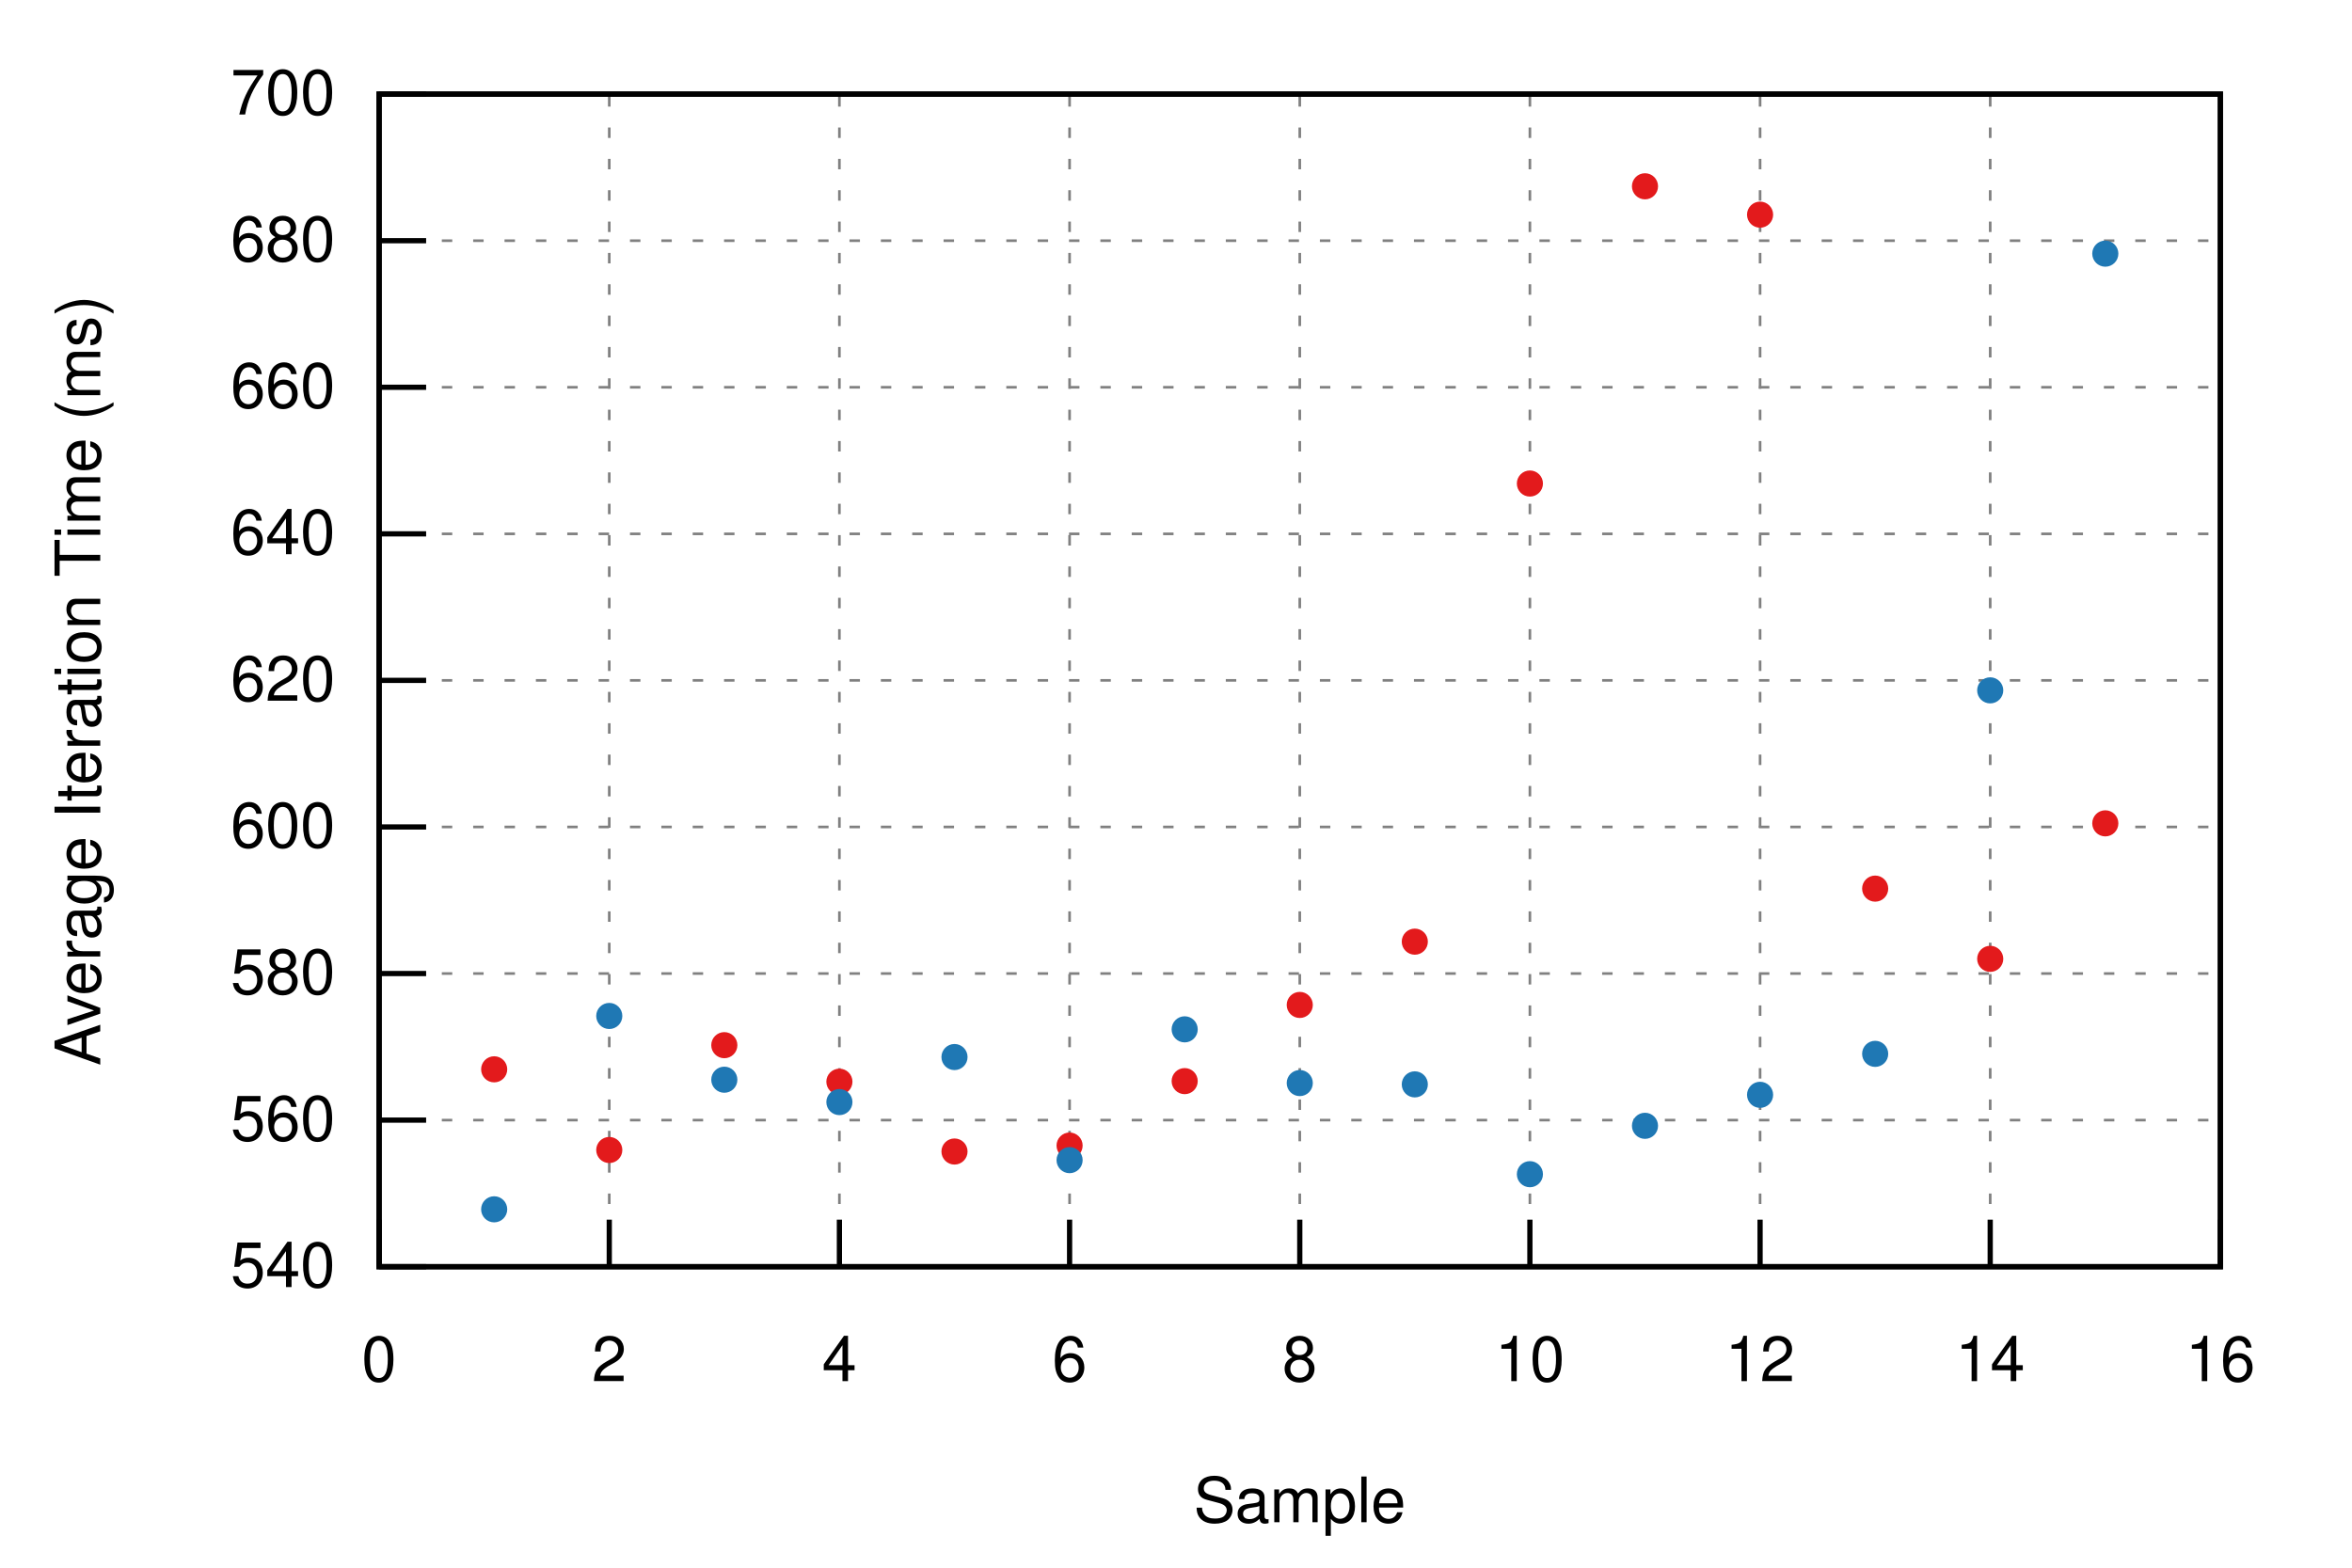
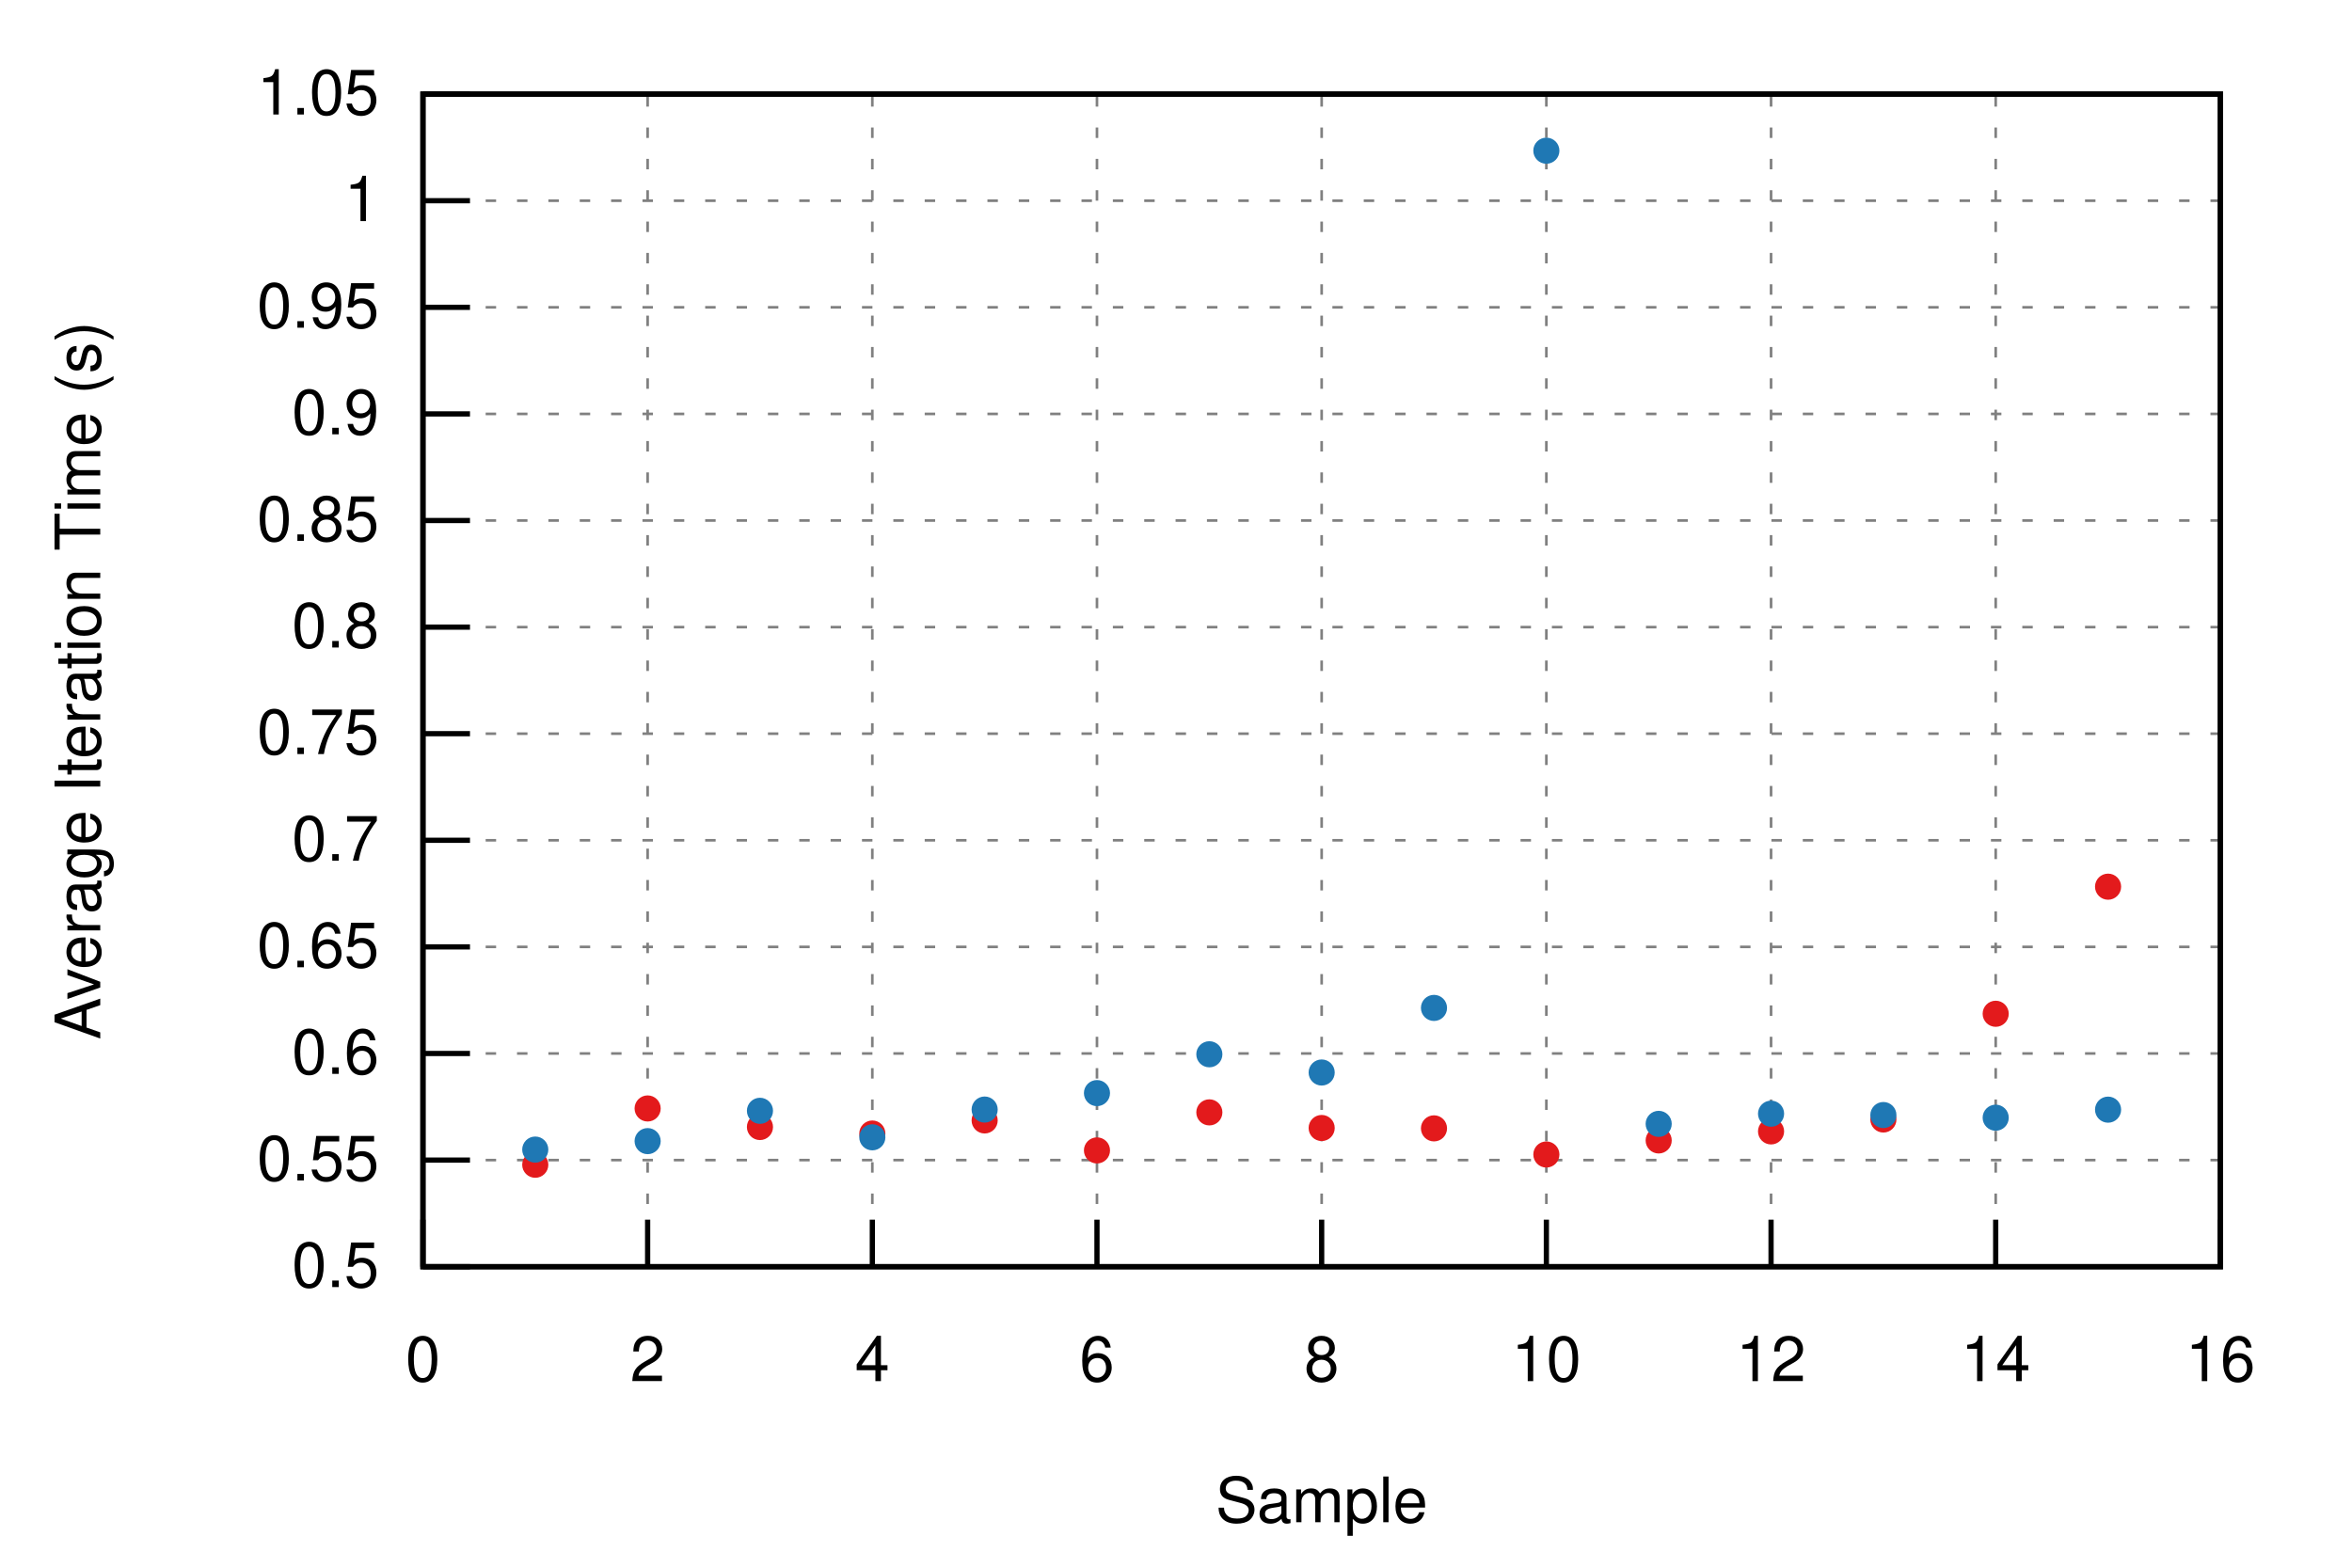
<svg xmlns="http://www.w3.org/2000/svg" xmlns:xlink="http://www.w3.org/1999/xlink" viewBox="0 0 450 300">
  <g id="gnuplot_canvas">
    <rect x="0" y="0" width="450" height="300" fill="none" />
    <defs>
      <circle id="gpDot" r="0.5" stroke-width="0.5" stroke="currentColor" />
      <path id="gpPt0" stroke-width="0.222" stroke="currentColor" d="M-1,0 h2 M0,-1 v2" />
      <path id="gpPt1" stroke-width="0.222" stroke="currentColor" d="M-1,-1 L1,1 M1,-1 L-1,1" />
      <path id="gpPt2" stroke-width="0.222" stroke="currentColor" d="M-1,0 L1,0 M0,-1 L0,1 M-1,-1 L1,1 M-1,1 L1,-1" />
      <rect id="gpPt3" stroke-width="0.222" stroke="currentColor" x="-1" y="-1" width="2" height="2" />
      <rect id="gpPt4" stroke-width="0.222" stroke="currentColor" fill="currentColor" x="-1" y="-1" width="2" height="2" />
      <circle id="gpPt5" stroke-width="0.222" stroke="currentColor" cx="0" cy="0" r="1" />
      <use xlink:href="#gpPt5" id="gpPt6" fill="currentColor" stroke="none" />
      <path id="gpPt7" stroke-width="0.222" stroke="currentColor" d="M0,-1.33 L-1.33,0.67 L1.33,0.67 z" />
      <use xlink:href="#gpPt7" id="gpPt8" fill="currentColor" stroke="none" />
      <use xlink:href="#gpPt7" id="gpPt9" stroke="currentColor" transform="rotate(180)" />
      <use xlink:href="#gpPt9" id="gpPt10" fill="currentColor" stroke="none" />
      <use xlink:href="#gpPt3" id="gpPt11" stroke="currentColor" transform="rotate(45)" />
      <use xlink:href="#gpPt11" id="gpPt12" fill="currentColor" stroke="none" />
      <path id="gpPt13" stroke-width="0.222" stroke="currentColor" d="M0,1.330 L1.265,0.411 L0.782,-1.067 L-0.782,-1.076 L-1.265,0.411 z" />
      <use xlink:href="#gpPt13" id="gpPt14" fill="currentColor" stroke="none" />
      <filter id="textbox" filterUnits="objectBoundingBox" x="0" y="0" height="1" width="1">
        <feFlood flood-color="white" flood-opacity="1" result="bgnd" />
        <feComposite in="SourceGraphic" in2="bgnd" operator="atop" />
      </filter>
      <filter id="greybox" filterUnits="objectBoundingBox" x="0" y="0" height="1" width="1">
        <feFlood flood-color="lightgrey" flood-opacity="1" result="grey" />
        <feComposite in="SourceGraphic" in2="grey" operator="atop" />
      </filter>
    </defs>
    <g fill="none" color="white" stroke="currentColor" stroke-width="1.00" stroke-linecap="butt" stroke-linejoin="miter">
</g>
    <g fill="none" color="black" stroke="currentColor" stroke-width="1.00" stroke-linecap="butt" stroke-linejoin="miter">
</g>
    <g fill="none" color="black" stroke="black" stroke-width="0.50" stroke-linecap="butt" stroke-linejoin="miter">
</g>
    <g fill="none" color="gray" stroke="currentColor" stroke-width="0.50" stroke-linecap="butt" stroke-linejoin="miter">
-       <path stroke="gray" stroke-dasharray="2,4" class="gridline" d="M72.53,242.40 L424.82,242.40  " />
-     </g>
-     <g fill="none" color="gray" stroke="gray" stroke-width="1.00" stroke-linecap="butt" stroke-linejoin="miter">
- </g>
-     <g fill="none" color="black" stroke="currentColor" stroke-width="1.00" stroke-linecap="butt" stroke-linejoin="miter">
-       <path stroke="black" d="M72.53,242.40 L81.53,242.40  " />
-       <g transform="translate(64.14,246.30)" stroke="none" fill="black" font-family="Helvetica" font-size="12.00" text-anchor="end">
-         <text>
-           <tspan font-family="Helvetica"> 540</tspan>
-         </text>
-       </g>
-     </g>
-     <g fill="none" color="black" stroke="currentColor" stroke-width="1.00" stroke-linecap="butt" stroke-linejoin="miter">
- </g>
-     <g fill="none" color="black" stroke="black" stroke-width="0.50" stroke-linecap="butt" stroke-linejoin="miter">
- </g>
-     <g fill="none" color="gray" stroke="currentColor" stroke-width="0.50" stroke-linecap="butt" stroke-linejoin="miter">
-       <path stroke="gray" stroke-dasharray="2,4" class="gridline" d="M72.53,214.35 L424.82,214.35  " />
-     </g>
-     <g fill="none" color="gray" stroke="gray" stroke-width="1.00" stroke-linecap="butt" stroke-linejoin="miter">
- </g>
-     <g fill="none" color="black" stroke="currentColor" stroke-width="1.00" stroke-linecap="butt" stroke-linejoin="miter">
-       <path stroke="black" d="M72.53,214.35 L81.53,214.35  " />
-       <g transform="translate(64.14,218.25)" stroke="none" fill="black" font-family="Helvetica" font-size="12.00" text-anchor="end">
-         <text>
-           <tspan font-family="Helvetica"> 560</tspan>
-         </text>
-       </g>
-     </g>
-     <g fill="none" color="black" stroke="currentColor" stroke-width="1.00" stroke-linecap="butt" stroke-linejoin="miter">
- </g>
-     <g fill="none" color="black" stroke="black" stroke-width="0.50" stroke-linecap="butt" stroke-linejoin="miter">
- </g>
-     <g fill="none" color="gray" stroke="currentColor" stroke-width="0.50" stroke-linecap="butt" stroke-linejoin="miter">
-       <path stroke="gray" stroke-dasharray="2,4" class="gridline" d="M72.53,186.30 L424.82,186.30  " />
-     </g>
-     <g fill="none" color="gray" stroke="gray" stroke-width="1.00" stroke-linecap="butt" stroke-linejoin="miter">
- </g>
-     <g fill="none" color="black" stroke="currentColor" stroke-width="1.00" stroke-linecap="butt" stroke-linejoin="miter">
-       <path stroke="black" d="M72.53,186.30 L81.53,186.30  " />
-       <g transform="translate(64.14,190.20)" stroke="none" fill="black" font-family="Helvetica" font-size="12.00" text-anchor="end">
-         <text>
-           <tspan font-family="Helvetica"> 580</tspan>
-         </text>
-       </g>
-     </g>
-     <g fill="none" color="black" stroke="currentColor" stroke-width="1.00" stroke-linecap="butt" stroke-linejoin="miter">
- </g>
-     <g fill="none" color="black" stroke="black" stroke-width="0.50" stroke-linecap="butt" stroke-linejoin="miter">
- </g>
-     <g fill="none" color="gray" stroke="currentColor" stroke-width="0.50" stroke-linecap="butt" stroke-linejoin="miter">
-       <path stroke="gray" stroke-dasharray="2,4" class="gridline" d="M72.53,158.25 L424.82,158.25  " />
-     </g>
-     <g fill="none" color="gray" stroke="gray" stroke-width="1.00" stroke-linecap="butt" stroke-linejoin="miter">
- </g>
-     <g fill="none" color="black" stroke="currentColor" stroke-width="1.00" stroke-linecap="butt" stroke-linejoin="miter">
-       <path stroke="black" d="M72.53,158.25 L81.53,158.25  " />
-       <g transform="translate(64.14,162.15)" stroke="none" fill="black" font-family="Helvetica" font-size="12.00" text-anchor="end">
-         <text>
-           <tspan font-family="Helvetica"> 600</tspan>
-         </text>
-       </g>
-     </g>
-     <g fill="none" color="black" stroke="currentColor" stroke-width="1.00" stroke-linecap="butt" stroke-linejoin="miter">
- </g>
-     <g fill="none" color="black" stroke="black" stroke-width="0.50" stroke-linecap="butt" stroke-linejoin="miter">
- </g>
-     <g fill="none" color="gray" stroke="currentColor" stroke-width="0.50" stroke-linecap="butt" stroke-linejoin="miter">
-       <path stroke="gray" stroke-dasharray="2,4" class="gridline" d="M72.53,130.20 L424.82,130.20  " />
-     </g>
-     <g fill="none" color="gray" stroke="gray" stroke-width="1.00" stroke-linecap="butt" stroke-linejoin="miter">
- </g>
-     <g fill="none" color="black" stroke="currentColor" stroke-width="1.00" stroke-linecap="butt" stroke-linejoin="miter">
-       <path stroke="black" d="M72.53,130.20 L81.53,130.20  " />
-       <g transform="translate(64.14,134.10)" stroke="none" fill="black" font-family="Helvetica" font-size="12.00" text-anchor="end">
-         <text>
-           <tspan font-family="Helvetica"> 620</tspan>
-         </text>
-       </g>
-     </g>
-     <g fill="none" color="black" stroke="currentColor" stroke-width="1.00" stroke-linecap="butt" stroke-linejoin="miter">
- </g>
-     <g fill="none" color="black" stroke="black" stroke-width="0.50" stroke-linecap="butt" stroke-linejoin="miter">
- </g>
-     <g fill="none" color="gray" stroke="currentColor" stroke-width="0.50" stroke-linecap="butt" stroke-linejoin="miter">
-       <path stroke="gray" stroke-dasharray="2,4" class="gridline" d="M72.53,102.16 L424.82,102.16  " />
-     </g>
-     <g fill="none" color="gray" stroke="gray" stroke-width="1.00" stroke-linecap="butt" stroke-linejoin="miter">
- </g>
-     <g fill="none" color="black" stroke="currentColor" stroke-width="1.00" stroke-linecap="butt" stroke-linejoin="miter">
-       <path stroke="black" d="M72.53,102.16 L81.53,102.16  " />
-       <g transform="translate(64.14,106.06)" stroke="none" fill="black" font-family="Helvetica" font-size="12.00" text-anchor="end">
-         <text>
-           <tspan font-family="Helvetica"> 640</tspan>
-         </text>
-       </g>
-     </g>
-     <g fill="none" color="black" stroke="currentColor" stroke-width="1.00" stroke-linecap="butt" stroke-linejoin="miter">
- </g>
-     <g fill="none" color="black" stroke="black" stroke-width="0.50" stroke-linecap="butt" stroke-linejoin="miter">
- </g>
-     <g fill="none" color="gray" stroke="currentColor" stroke-width="0.50" stroke-linecap="butt" stroke-linejoin="miter">
-       <path stroke="gray" stroke-dasharray="2,4" class="gridline" d="M72.53,74.11 L424.82,74.11  " />
-     </g>
-     <g fill="none" color="gray" stroke="gray" stroke-width="1.00" stroke-linecap="butt" stroke-linejoin="miter">
- </g>
-     <g fill="none" color="black" stroke="currentColor" stroke-width="1.00" stroke-linecap="butt" stroke-linejoin="miter">
-       <path stroke="black" d="M72.53,74.11 L81.53,74.11  " />
-       <g transform="translate(64.14,78.01)" stroke="none" fill="black" font-family="Helvetica" font-size="12.00" text-anchor="end">
-         <text>
-           <tspan font-family="Helvetica"> 660</tspan>
-         </text>
-       </g>
-     </g>
-     <g fill="none" color="black" stroke="currentColor" stroke-width="1.00" stroke-linecap="butt" stroke-linejoin="miter">
- </g>
-     <g fill="none" color="black" stroke="black" stroke-width="0.50" stroke-linecap="butt" stroke-linejoin="miter">
- </g>
-     <g fill="none" color="gray" stroke="currentColor" stroke-width="0.50" stroke-linecap="butt" stroke-linejoin="miter">
-       <path stroke="gray" stroke-dasharray="2,4" class="gridline" d="M72.53,46.06 L424.82,46.06  " />
-     </g>
-     <g fill="none" color="gray" stroke="gray" stroke-width="1.00" stroke-linecap="butt" stroke-linejoin="miter">
- </g>
-     <g fill="none" color="black" stroke="currentColor" stroke-width="1.00" stroke-linecap="butt" stroke-linejoin="miter">
-       <path stroke="black" d="M72.53,46.06 L81.53,46.06  " />
-       <g transform="translate(64.14,49.96)" stroke="none" fill="black" font-family="Helvetica" font-size="12.00" text-anchor="end">
-         <text>
-           <tspan font-family="Helvetica"> 680</tspan>
-         </text>
-       </g>
-     </g>
-     <g fill="none" color="black" stroke="currentColor" stroke-width="1.00" stroke-linecap="butt" stroke-linejoin="miter">
- </g>
-     <g fill="none" color="black" stroke="black" stroke-width="0.50" stroke-linecap="butt" stroke-linejoin="miter">
- </g>
-     <g fill="none" color="gray" stroke="currentColor" stroke-width="0.50" stroke-linecap="butt" stroke-linejoin="miter">
-       <path stroke="gray" stroke-dasharray="2,4" class="gridline" d="M72.53,18.01 L424.82,18.01  " />
-     </g>
-     <g fill="none" color="gray" stroke="gray" stroke-width="1.00" stroke-linecap="butt" stroke-linejoin="miter">
- </g>
-     <g fill="none" color="black" stroke="currentColor" stroke-width="1.00" stroke-linecap="butt" stroke-linejoin="miter">
-       <path stroke="black" d="M72.53,18.01 L81.53,18.01  " />
-       <g transform="translate(64.14,21.91)" stroke="none" fill="black" font-family="Helvetica" font-size="12.00" text-anchor="end">
-         <text>
-           <tspan font-family="Helvetica"> 700</tspan>
-         </text>
-       </g>
-     </g>
-     <g fill="none" color="black" stroke="currentColor" stroke-width="1.00" stroke-linecap="butt" stroke-linejoin="miter">
- </g>
-     <g fill="none" color="black" stroke="black" stroke-width="0.50" stroke-linecap="butt" stroke-linejoin="miter">
- </g>
-     <g fill="none" color="gray" stroke="currentColor" stroke-width="0.50" stroke-linecap="butt" stroke-linejoin="miter">
-       <path stroke="gray" stroke-dasharray="2,4" class="gridline" d="M72.53,242.40 L72.53,18.01  " />
-     </g>
-     <g fill="none" color="gray" stroke="gray" stroke-width="1.00" stroke-linecap="butt" stroke-linejoin="miter">
- </g>
-     <g fill="none" color="black" stroke="currentColor" stroke-width="1.00" stroke-linecap="butt" stroke-linejoin="miter">
-       <path stroke="black" d="M72.53,242.40 L72.53,233.40  " />
-       <g transform="translate(72.53,264.30)" stroke="none" fill="black" font-family="Helvetica" font-size="12.00" text-anchor="middle">
+       <path stroke="gray" stroke-dasharray="2,4" class="gridline" d="M80.92,242.40 L424.82,242.40  " />
+     </g>
+     <g fill="none" color="gray" stroke="gray" stroke-width="1.00" stroke-linecap="butt" stroke-linejoin="miter">
+ </g>
+     <g fill="none" color="black" stroke="currentColor" stroke-width="1.00" stroke-linecap="butt" stroke-linejoin="miter">
+       <path stroke="black" d="M80.92,242.40 L89.92,242.40  " />
+       <g transform="translate(72.53,246.30)" stroke="none" fill="black" font-family="Helvetica" font-size="12.00" text-anchor="end">
+         <text>
+           <tspan font-family="Helvetica"> 0.5</tspan>
+         </text>
+       </g>
+     </g>
+     <g fill="none" color="black" stroke="currentColor" stroke-width="1.00" stroke-linecap="butt" stroke-linejoin="miter">
+ </g>
+     <g fill="none" color="black" stroke="black" stroke-width="0.50" stroke-linecap="butt" stroke-linejoin="miter">
+ </g>
+     <g fill="none" color="gray" stroke="currentColor" stroke-width="0.50" stroke-linecap="butt" stroke-linejoin="miter">
+       <path stroke="gray" stroke-dasharray="2,4" class="gridline" d="M80.92,222.00 L424.82,222.00  " />
+     </g>
+     <g fill="none" color="gray" stroke="gray" stroke-width="1.00" stroke-linecap="butt" stroke-linejoin="miter">
+ </g>
+     <g fill="none" color="black" stroke="currentColor" stroke-width="1.00" stroke-linecap="butt" stroke-linejoin="miter">
+       <path stroke="black" d="M80.92,222.00 L89.92,222.00  " />
+       <g transform="translate(72.53,225.90)" stroke="none" fill="black" font-family="Helvetica" font-size="12.00" text-anchor="end">
+         <text>
+           <tspan font-family="Helvetica"> 0.55</tspan>
+         </text>
+       </g>
+     </g>
+     <g fill="none" color="black" stroke="currentColor" stroke-width="1.00" stroke-linecap="butt" stroke-linejoin="miter">
+ </g>
+     <g fill="none" color="black" stroke="black" stroke-width="0.50" stroke-linecap="butt" stroke-linejoin="miter">
+ </g>
+     <g fill="none" color="gray" stroke="currentColor" stroke-width="0.50" stroke-linecap="butt" stroke-linejoin="miter">
+       <path stroke="gray" stroke-dasharray="2,4" class="gridline" d="M80.92,201.60 L424.82,201.60  " />
+     </g>
+     <g fill="none" color="gray" stroke="gray" stroke-width="1.00" stroke-linecap="butt" stroke-linejoin="miter">
+ </g>
+     <g fill="none" color="black" stroke="currentColor" stroke-width="1.00" stroke-linecap="butt" stroke-linejoin="miter">
+       <path stroke="black" d="M80.92,201.60 L89.92,201.60  " />
+       <g transform="translate(72.53,205.50)" stroke="none" fill="black" font-family="Helvetica" font-size="12.00" text-anchor="end">
+         <text>
+           <tspan font-family="Helvetica"> 0.6</tspan>
+         </text>
+       </g>
+     </g>
+     <g fill="none" color="black" stroke="currentColor" stroke-width="1.00" stroke-linecap="butt" stroke-linejoin="miter">
+ </g>
+     <g fill="none" color="black" stroke="black" stroke-width="0.50" stroke-linecap="butt" stroke-linejoin="miter">
+ </g>
+     <g fill="none" color="gray" stroke="currentColor" stroke-width="0.50" stroke-linecap="butt" stroke-linejoin="miter">
+       <path stroke="gray" stroke-dasharray="2,4" class="gridline" d="M80.92,181.20 L424.82,181.20  " />
+     </g>
+     <g fill="none" color="gray" stroke="gray" stroke-width="1.00" stroke-linecap="butt" stroke-linejoin="miter">
+ </g>
+     <g fill="none" color="black" stroke="currentColor" stroke-width="1.00" stroke-linecap="butt" stroke-linejoin="miter">
+       <path stroke="black" d="M80.92,181.20 L89.92,181.20  " />
+       <g transform="translate(72.53,185.10)" stroke="none" fill="black" font-family="Helvetica" font-size="12.00" text-anchor="end">
+         <text>
+           <tspan font-family="Helvetica"> 0.65</tspan>
+         </text>
+       </g>
+     </g>
+     <g fill="none" color="black" stroke="currentColor" stroke-width="1.00" stroke-linecap="butt" stroke-linejoin="miter">
+ </g>
+     <g fill="none" color="black" stroke="black" stroke-width="0.50" stroke-linecap="butt" stroke-linejoin="miter">
+ </g>
+     <g fill="none" color="gray" stroke="currentColor" stroke-width="0.50" stroke-linecap="butt" stroke-linejoin="miter">
+       <path stroke="gray" stroke-dasharray="2,4" class="gridline" d="M80.92,160.80 L424.82,160.80  " />
+     </g>
+     <g fill="none" color="gray" stroke="gray" stroke-width="1.00" stroke-linecap="butt" stroke-linejoin="miter">
+ </g>
+     <g fill="none" color="black" stroke="currentColor" stroke-width="1.00" stroke-linecap="butt" stroke-linejoin="miter">
+       <path stroke="black" d="M80.92,160.80 L89.92,160.80  " />
+       <g transform="translate(72.53,164.70)" stroke="none" fill="black" font-family="Helvetica" font-size="12.00" text-anchor="end">
+         <text>
+           <tspan font-family="Helvetica"> 0.7</tspan>
+         </text>
+       </g>
+     </g>
+     <g fill="none" color="black" stroke="currentColor" stroke-width="1.00" stroke-linecap="butt" stroke-linejoin="miter">
+ </g>
+     <g fill="none" color="black" stroke="black" stroke-width="0.50" stroke-linecap="butt" stroke-linejoin="miter">
+ </g>
+     <g fill="none" color="gray" stroke="currentColor" stroke-width="0.50" stroke-linecap="butt" stroke-linejoin="miter">
+       <path stroke="gray" stroke-dasharray="2,4" class="gridline" d="M80.92,140.40 L424.82,140.40  " />
+     </g>
+     <g fill="none" color="gray" stroke="gray" stroke-width="1.00" stroke-linecap="butt" stroke-linejoin="miter">
+ </g>
+     <g fill="none" color="black" stroke="currentColor" stroke-width="1.00" stroke-linecap="butt" stroke-linejoin="miter">
+       <path stroke="black" d="M80.92,140.40 L89.92,140.40  " />
+       <g transform="translate(72.53,144.30)" stroke="none" fill="black" font-family="Helvetica" font-size="12.00" text-anchor="end">
+         <text>
+           <tspan font-family="Helvetica"> 0.75</tspan>
+         </text>
+       </g>
+     </g>
+     <g fill="none" color="black" stroke="currentColor" stroke-width="1.00" stroke-linecap="butt" stroke-linejoin="miter">
+ </g>
+     <g fill="none" color="black" stroke="black" stroke-width="0.50" stroke-linecap="butt" stroke-linejoin="miter">
+ </g>
+     <g fill="none" color="gray" stroke="currentColor" stroke-width="0.50" stroke-linecap="butt" stroke-linejoin="miter">
+       <path stroke="gray" stroke-dasharray="2,4" class="gridline" d="M80.92,120.01 L424.82,120.01  " />
+     </g>
+     <g fill="none" color="gray" stroke="gray" stroke-width="1.00" stroke-linecap="butt" stroke-linejoin="miter">
+ </g>
+     <g fill="none" color="black" stroke="currentColor" stroke-width="1.00" stroke-linecap="butt" stroke-linejoin="miter">
+       <path stroke="black" d="M80.92,120.01 L89.92,120.01  " />
+       <g transform="translate(72.53,123.91)" stroke="none" fill="black" font-family="Helvetica" font-size="12.00" text-anchor="end">
+         <text>
+           <tspan font-family="Helvetica"> 0.8</tspan>
+         </text>
+       </g>
+     </g>
+     <g fill="none" color="black" stroke="currentColor" stroke-width="1.00" stroke-linecap="butt" stroke-linejoin="miter">
+ </g>
+     <g fill="none" color="black" stroke="black" stroke-width="0.50" stroke-linecap="butt" stroke-linejoin="miter">
+ </g>
+     <g fill="none" color="gray" stroke="currentColor" stroke-width="0.50" stroke-linecap="butt" stroke-linejoin="miter">
+       <path stroke="gray" stroke-dasharray="2,4" class="gridline" d="M80.92,99.61 L424.82,99.61  " />
+     </g>
+     <g fill="none" color="gray" stroke="gray" stroke-width="1.00" stroke-linecap="butt" stroke-linejoin="miter">
+ </g>
+     <g fill="none" color="black" stroke="currentColor" stroke-width="1.00" stroke-linecap="butt" stroke-linejoin="miter">
+       <path stroke="black" d="M80.92,99.61 L89.92,99.61  " />
+       <g transform="translate(72.53,103.51)" stroke="none" fill="black" font-family="Helvetica" font-size="12.00" text-anchor="end">
+         <text>
+           <tspan font-family="Helvetica"> 0.85</tspan>
+         </text>
+       </g>
+     </g>
+     <g fill="none" color="black" stroke="currentColor" stroke-width="1.00" stroke-linecap="butt" stroke-linejoin="miter">
+ </g>
+     <g fill="none" color="black" stroke="black" stroke-width="0.50" stroke-linecap="butt" stroke-linejoin="miter">
+ </g>
+     <g fill="none" color="gray" stroke="currentColor" stroke-width="0.50" stroke-linecap="butt" stroke-linejoin="miter">
+       <path stroke="gray" stroke-dasharray="2,4" class="gridline" d="M80.92,79.21 L424.82,79.21  " />
+     </g>
+     <g fill="none" color="gray" stroke="gray" stroke-width="1.00" stroke-linecap="butt" stroke-linejoin="miter">
+ </g>
+     <g fill="none" color="black" stroke="currentColor" stroke-width="1.00" stroke-linecap="butt" stroke-linejoin="miter">
+       <path stroke="black" d="M80.92,79.21 L89.92,79.21  " />
+       <g transform="translate(72.53,83.11)" stroke="none" fill="black" font-family="Helvetica" font-size="12.00" text-anchor="end">
+         <text>
+           <tspan font-family="Helvetica"> 0.9</tspan>
+         </text>
+       </g>
+     </g>
+     <g fill="none" color="black" stroke="currentColor" stroke-width="1.00" stroke-linecap="butt" stroke-linejoin="miter">
+ </g>
+     <g fill="none" color="black" stroke="black" stroke-width="0.50" stroke-linecap="butt" stroke-linejoin="miter">
+ </g>
+     <g fill="none" color="gray" stroke="currentColor" stroke-width="0.50" stroke-linecap="butt" stroke-linejoin="miter">
+       <path stroke="gray" stroke-dasharray="2,4" class="gridline" d="M80.92,58.81 L424.82,58.81  " />
+     </g>
+     <g fill="none" color="gray" stroke="gray" stroke-width="1.00" stroke-linecap="butt" stroke-linejoin="miter">
+ </g>
+     <g fill="none" color="black" stroke="currentColor" stroke-width="1.00" stroke-linecap="butt" stroke-linejoin="miter">
+       <path stroke="black" d="M80.92,58.81 L89.92,58.81  " />
+       <g transform="translate(72.53,62.71)" stroke="none" fill="black" font-family="Helvetica" font-size="12.00" text-anchor="end">
+         <text>
+           <tspan font-family="Helvetica"> 0.95</tspan>
+         </text>
+       </g>
+     </g>
+     <g fill="none" color="black" stroke="currentColor" stroke-width="1.00" stroke-linecap="butt" stroke-linejoin="miter">
+ </g>
+     <g fill="none" color="black" stroke="black" stroke-width="0.50" stroke-linecap="butt" stroke-linejoin="miter">
+ </g>
+     <g fill="none" color="gray" stroke="currentColor" stroke-width="0.50" stroke-linecap="butt" stroke-linejoin="miter">
+       <path stroke="gray" stroke-dasharray="2,4" class="gridline" d="M80.92,38.41 L424.82,38.41  " />
+     </g>
+     <g fill="none" color="gray" stroke="gray" stroke-width="1.00" stroke-linecap="butt" stroke-linejoin="miter">
+ </g>
+     <g fill="none" color="black" stroke="currentColor" stroke-width="1.00" stroke-linecap="butt" stroke-linejoin="miter">
+       <path stroke="black" d="M80.92,38.41 L89.92,38.41  " />
+       <g transform="translate(72.53,42.31)" stroke="none" fill="black" font-family="Helvetica" font-size="12.00" text-anchor="end">
+         <text>
+           <tspan font-family="Helvetica"> 1</tspan>
+         </text>
+       </g>
+     </g>
+     <g fill="none" color="black" stroke="currentColor" stroke-width="1.00" stroke-linecap="butt" stroke-linejoin="miter">
+ </g>
+     <g fill="none" color="black" stroke="black" stroke-width="0.50" stroke-linecap="butt" stroke-linejoin="miter">
+ </g>
+     <g fill="none" color="gray" stroke="currentColor" stroke-width="0.50" stroke-linecap="butt" stroke-linejoin="miter">
+       <path stroke="gray" stroke-dasharray="2,4" class="gridline" d="M80.92,18.01 L424.82,18.01  " />
+     </g>
+     <g fill="none" color="gray" stroke="gray" stroke-width="1.00" stroke-linecap="butt" stroke-linejoin="miter">
+ </g>
+     <g fill="none" color="black" stroke="currentColor" stroke-width="1.00" stroke-linecap="butt" stroke-linejoin="miter">
+       <path stroke="black" d="M80.92,18.01 L89.92,18.01  " />
+       <g transform="translate(72.53,21.91)" stroke="none" fill="black" font-family="Helvetica" font-size="12.00" text-anchor="end">
+         <text>
+           <tspan font-family="Helvetica"> 1.05</tspan>
+         </text>
+       </g>
+     </g>
+     <g fill="none" color="black" stroke="currentColor" stroke-width="1.00" stroke-linecap="butt" stroke-linejoin="miter">
+ </g>
+     <g fill="none" color="black" stroke="black" stroke-width="0.50" stroke-linecap="butt" stroke-linejoin="miter">
+ </g>
+     <g fill="none" color="gray" stroke="currentColor" stroke-width="0.50" stroke-linecap="butt" stroke-linejoin="miter">
+       <path stroke="gray" stroke-dasharray="2,4" class="gridline" d="M80.92,242.40 L80.92,18.01  " />
+     </g>
+     <g fill="none" color="gray" stroke="gray" stroke-width="1.00" stroke-linecap="butt" stroke-linejoin="miter">
+ </g>
+     <g fill="none" color="black" stroke="currentColor" stroke-width="1.00" stroke-linecap="butt" stroke-linejoin="miter">
+       <path stroke="black" d="M80.92,242.40 L80.92,233.40  " />
+       <g transform="translate(80.92,264.30)" stroke="none" fill="black" font-family="Helvetica" font-size="12.00" text-anchor="middle">
        <text>
          <tspan font-family="Helvetica"> 0</tspan>
        </text>
      </g>
    </g>
    <g fill="none" color="black" stroke="currentColor" stroke-width="1.00" stroke-linecap="butt" stroke-linejoin="miter">
</g>
    <g fill="none" color="black" stroke="black" stroke-width="0.50" stroke-linecap="butt" stroke-linejoin="miter">
</g>
    <g fill="none" color="gray" stroke="currentColor" stroke-width="0.50" stroke-linecap="butt" stroke-linejoin="miter">
-       <path stroke="gray" stroke-dasharray="2,4" class="gridline" d="M116.57,242.40 L116.57,18.01  " />
-     </g>
-     <g fill="none" color="gray" stroke="gray" stroke-width="1.00" stroke-linecap="butt" stroke-linejoin="miter">
- </g>
-     <g fill="none" color="black" stroke="currentColor" stroke-width="1.00" stroke-linecap="butt" stroke-linejoin="miter">
-       <path stroke="black" d="M116.57,242.40 L116.57,233.40  " />
-       <g transform="translate(116.57,264.30)" stroke="none" fill="black" font-family="Helvetica" font-size="12.00" text-anchor="middle">
+       <path stroke="gray" stroke-dasharray="2,4" class="gridline" d="M123.91,242.40 L123.91,18.01  " />
+     </g>
+     <g fill="none" color="gray" stroke="gray" stroke-width="1.00" stroke-linecap="butt" stroke-linejoin="miter">
+ </g>
+     <g fill="none" color="black" stroke="currentColor" stroke-width="1.00" stroke-linecap="butt" stroke-linejoin="miter">
+       <path stroke="black" d="M123.91,242.40 L123.91,233.40  " />
+       <g transform="translate(123.91,264.30)" stroke="none" fill="black" font-family="Helvetica" font-size="12.00" text-anchor="middle">
        <text>
          <tspan font-family="Helvetica"> 2</tspan>
        </text>
      </g>
    </g>
    <g fill="none" color="black" stroke="currentColor" stroke-width="1.00" stroke-linecap="butt" stroke-linejoin="miter">
</g>
    <g fill="none" color="black" stroke="black" stroke-width="0.50" stroke-linecap="butt" stroke-linejoin="miter">
</g>
    <g fill="none" color="gray" stroke="currentColor" stroke-width="0.50" stroke-linecap="butt" stroke-linejoin="miter">
-       <path stroke="gray" stroke-dasharray="2,4" class="gridline" d="M160.60,242.40 L160.60,18.01  " />
-     </g>
-     <g fill="none" color="gray" stroke="gray" stroke-width="1.00" stroke-linecap="butt" stroke-linejoin="miter">
- </g>
-     <g fill="none" color="black" stroke="currentColor" stroke-width="1.00" stroke-linecap="butt" stroke-linejoin="miter">
-       <path stroke="black" d="M160.60,242.40 L160.60,233.40  " />
-       <g transform="translate(160.60,264.30)" stroke="none" fill="black" font-family="Helvetica" font-size="12.00" text-anchor="middle">
+       <path stroke="gray" stroke-dasharray="2,4" class="gridline" d="M166.90,242.40 L166.90,18.01  " />
+     </g>
+     <g fill="none" color="gray" stroke="gray" stroke-width="1.00" stroke-linecap="butt" stroke-linejoin="miter">
+ </g>
+     <g fill="none" color="black" stroke="currentColor" stroke-width="1.00" stroke-linecap="butt" stroke-linejoin="miter">
+       <path stroke="black" d="M166.90,242.40 L166.90,233.40  " />
+       <g transform="translate(166.90,264.30)" stroke="none" fill="black" font-family="Helvetica" font-size="12.00" text-anchor="middle">
        <text>
          <tspan font-family="Helvetica"> 4</tspan>
        </text>
      </g>
    </g>
    <g fill="none" color="black" stroke="currentColor" stroke-width="1.00" stroke-linecap="butt" stroke-linejoin="miter">
</g>
    <g fill="none" color="black" stroke="black" stroke-width="0.50" stroke-linecap="butt" stroke-linejoin="miter">
</g>
    <g fill="none" color="gray" stroke="currentColor" stroke-width="0.50" stroke-linecap="butt" stroke-linejoin="miter">
-       <path stroke="gray" stroke-dasharray="2,4" class="gridline" d="M204.64,242.40 L204.64,18.01  " />
-     </g>
-     <g fill="none" color="gray" stroke="gray" stroke-width="1.00" stroke-linecap="butt" stroke-linejoin="miter">
- </g>
-     <g fill="none" color="black" stroke="currentColor" stroke-width="1.00" stroke-linecap="butt" stroke-linejoin="miter">
-       <path stroke="black" d="M204.64,242.40 L204.64,233.40  " />
-       <g transform="translate(204.64,264.30)" stroke="none" fill="black" font-family="Helvetica" font-size="12.00" text-anchor="middle">
+       <path stroke="gray" stroke-dasharray="2,4" class="gridline" d="M209.88,242.40 L209.88,18.01  " />
+     </g>
+     <g fill="none" color="gray" stroke="gray" stroke-width="1.00" stroke-linecap="butt" stroke-linejoin="miter">
+ </g>
+     <g fill="none" color="black" stroke="currentColor" stroke-width="1.00" stroke-linecap="butt" stroke-linejoin="miter">
+       <path stroke="black" d="M209.88,242.40 L209.88,233.40  " />
+       <g transform="translate(209.88,264.30)" stroke="none" fill="black" font-family="Helvetica" font-size="12.00" text-anchor="middle">
        <text>
          <tspan font-family="Helvetica"> 6</tspan>
        </text>
      </g>
    </g>
    <g fill="none" color="black" stroke="currentColor" stroke-width="1.00" stroke-linecap="butt" stroke-linejoin="miter">
</g>
    <g fill="none" color="black" stroke="black" stroke-width="0.50" stroke-linecap="butt" stroke-linejoin="miter">
</g>
    <g fill="none" color="gray" stroke="currentColor" stroke-width="0.50" stroke-linecap="butt" stroke-linejoin="miter">
-       <path stroke="gray" stroke-dasharray="2,4" class="gridline" d="M248.68,242.40 L248.68,18.01  " />
-     </g>
-     <g fill="none" color="gray" stroke="gray" stroke-width="1.00" stroke-linecap="butt" stroke-linejoin="miter">
- </g>
-     <g fill="none" color="black" stroke="currentColor" stroke-width="1.00" stroke-linecap="butt" stroke-linejoin="miter">
-       <path stroke="black" d="M248.68,242.40 L248.68,233.40  " />
-       <g transform="translate(248.68,264.30)" stroke="none" fill="black" font-family="Helvetica" font-size="12.00" text-anchor="middle">
+       <path stroke="gray" stroke-dasharray="2,4" class="gridline" d="M252.87,242.40 L252.87,18.01  " />
+     </g>
+     <g fill="none" color="gray" stroke="gray" stroke-width="1.00" stroke-linecap="butt" stroke-linejoin="miter">
+ </g>
+     <g fill="none" color="black" stroke="currentColor" stroke-width="1.00" stroke-linecap="butt" stroke-linejoin="miter">
+       <path stroke="black" d="M252.87,242.40 L252.87,233.40  " />
+       <g transform="translate(252.87,264.30)" stroke="none" fill="black" font-family="Helvetica" font-size="12.00" text-anchor="middle">
        <text>
          <tspan font-family="Helvetica"> 8</tspan>
        </text>
      </g>
    </g>
    <g fill="none" color="black" stroke="currentColor" stroke-width="1.00" stroke-linecap="butt" stroke-linejoin="miter">
</g>
    <g fill="none" color="black" stroke="black" stroke-width="0.50" stroke-linecap="butt" stroke-linejoin="miter">
</g>
    <g fill="none" color="gray" stroke="currentColor" stroke-width="0.50" stroke-linecap="butt" stroke-linejoin="miter">
-       <path stroke="gray" stroke-dasharray="2,4" class="gridline" d="M292.71,242.40 L292.71,18.01  " />
-     </g>
-     <g fill="none" color="gray" stroke="gray" stroke-width="1.00" stroke-linecap="butt" stroke-linejoin="miter">
- </g>
-     <g fill="none" color="black" stroke="currentColor" stroke-width="1.00" stroke-linecap="butt" stroke-linejoin="miter">
-       <path stroke="black" d="M292.71,242.40 L292.71,233.40  " />
-       <g transform="translate(292.71,264.30)" stroke="none" fill="black" font-family="Helvetica" font-size="12.00" text-anchor="middle">
+       <path stroke="gray" stroke-dasharray="2,4" class="gridline" d="M295.86,242.40 L295.86,18.01  " />
+     </g>
+     <g fill="none" color="gray" stroke="gray" stroke-width="1.00" stroke-linecap="butt" stroke-linejoin="miter">
+ </g>
+     <g fill="none" color="black" stroke="currentColor" stroke-width="1.00" stroke-linecap="butt" stroke-linejoin="miter">
+       <path stroke="black" d="M295.86,242.40 L295.86,233.40  " />
+       <g transform="translate(295.86,264.30)" stroke="none" fill="black" font-family="Helvetica" font-size="12.00" text-anchor="middle">
        <text>
          <tspan font-family="Helvetica"> 10</tspan>
        </text>
      </g>
    </g>
    <g fill="none" color="black" stroke="currentColor" stroke-width="1.00" stroke-linecap="butt" stroke-linejoin="miter">
</g>
    <g fill="none" color="black" stroke="black" stroke-width="0.50" stroke-linecap="butt" stroke-linejoin="miter">
</g>
    <g fill="none" color="gray" stroke="currentColor" stroke-width="0.50" stroke-linecap="butt" stroke-linejoin="miter">
-       <path stroke="gray" stroke-dasharray="2,4" class="gridline" d="M336.75,242.40 L336.75,18.01  " />
-     </g>
-     <g fill="none" color="gray" stroke="gray" stroke-width="1.00" stroke-linecap="butt" stroke-linejoin="miter">
- </g>
-     <g fill="none" color="black" stroke="currentColor" stroke-width="1.00" stroke-linecap="butt" stroke-linejoin="miter">
-       <path stroke="black" d="M336.75,242.40 L336.75,233.40  " />
-       <g transform="translate(336.75,264.30)" stroke="none" fill="black" font-family="Helvetica" font-size="12.00" text-anchor="middle">
+       <path stroke="gray" stroke-dasharray="2,4" class="gridline" d="M338.85,242.40 L338.85,18.01  " />
+     </g>
+     <g fill="none" color="gray" stroke="gray" stroke-width="1.00" stroke-linecap="butt" stroke-linejoin="miter">
+ </g>
+     <g fill="none" color="black" stroke="currentColor" stroke-width="1.00" stroke-linecap="butt" stroke-linejoin="miter">
+       <path stroke="black" d="M338.85,242.40 L338.85,233.40  " />
+       <g transform="translate(338.85,264.30)" stroke="none" fill="black" font-family="Helvetica" font-size="12.00" text-anchor="middle">
        <text>
          <tspan font-family="Helvetica"> 12</tspan>
        </text>
      </g>
    </g>
    <g fill="none" color="black" stroke="currentColor" stroke-width="1.00" stroke-linecap="butt" stroke-linejoin="miter">
</g>
    <g fill="none" color="black" stroke="black" stroke-width="0.50" stroke-linecap="butt" stroke-linejoin="miter">
</g>
    <g fill="none" color="gray" stroke="currentColor" stroke-width="0.50" stroke-linecap="butt" stroke-linejoin="miter">
-       <path stroke="gray" stroke-dasharray="2,4" class="gridline" d="M380.78,242.40 L380.78,18.01  " />
-     </g>
-     <g fill="none" color="gray" stroke="gray" stroke-width="1.00" stroke-linecap="butt" stroke-linejoin="miter">
- </g>
-     <g fill="none" color="black" stroke="currentColor" stroke-width="1.00" stroke-linecap="butt" stroke-linejoin="miter">
-       <path stroke="black" d="M380.78,242.40 L380.78,233.40  " />
-       <g transform="translate(380.78,264.30)" stroke="none" fill="black" font-family="Helvetica" font-size="12.00" text-anchor="middle">
+       <path stroke="gray" stroke-dasharray="2,4" class="gridline" d="M381.83,242.40 L381.83,18.01  " />
+     </g>
+     <g fill="none" color="gray" stroke="gray" stroke-width="1.00" stroke-linecap="butt" stroke-linejoin="miter">
+ </g>
+     <g fill="none" color="black" stroke="currentColor" stroke-width="1.00" stroke-linecap="butt" stroke-linejoin="miter">
+       <path stroke="black" d="M381.83,242.40 L381.83,233.40  " />
+       <g transform="translate(381.83,264.30)" stroke="none" fill="black" font-family="Helvetica" font-size="12.00" text-anchor="middle">
        <text>
          <tspan font-family="Helvetica"> 14</tspan>
        </text>
      </g>
    </g>
    <g fill="none" color="black" stroke="currentColor" stroke-width="1.00" stroke-linecap="butt" stroke-linejoin="miter">
</g>
    <g fill="none" color="black" stroke="black" stroke-width="0.50" stroke-linecap="butt" stroke-linejoin="miter">
</g>
    <g fill="none" color="gray" stroke="currentColor" stroke-width="0.50" stroke-linecap="butt" stroke-linejoin="miter">
      <path stroke="gray" stroke-dasharray="2,4" class="gridline" d="M424.82,242.40 L424.82,18.01  " />
    </g>
    <g fill="none" color="gray" stroke="gray" stroke-width="1.00" stroke-linecap="butt" stroke-linejoin="miter">
</g>
    <g fill="none" color="black" stroke="currentColor" stroke-width="1.00" stroke-linecap="butt" stroke-linejoin="miter">
      <path stroke="black" d="M424.82,242.40 L424.82,233.40  " />
      <g transform="translate(424.82,264.30)" stroke="none" fill="black" font-family="Helvetica" font-size="12.00" text-anchor="middle">
        <text>
          <tspan font-family="Helvetica"> 16</tspan>
        </text>
      </g>
    </g>
    <g fill="none" color="black" stroke="currentColor" stroke-width="1.00" stroke-linecap="butt" stroke-linejoin="miter">
</g>
    <g fill="none" color="black" stroke="currentColor" stroke-width="1.00" stroke-linecap="butt" stroke-linejoin="miter">
-       <path stroke="black" d="M72.53,18.01 L72.53,242.40 L424.82,242.40 L424.82,18.01 L72.53,18.01 Z  " />
+       <path stroke="black" d="M80.92,18.01 L80.92,242.40 L424.82,242.40 L424.82,18.01 L80.92,18.01 Z  " />
    </g>
    <g fill="none" color="black" stroke="currentColor" stroke-width="1.00" stroke-linecap="butt" stroke-linejoin="miter">
      <g transform="translate(19.18,130.21) rotate(270)" stroke="none" fill="black" font-family="Helvetica" font-size="12.00" text-anchor="middle">
        <text>
-           <tspan font-family="Helvetica">Average Iteration Time (ms)</tspan>
-         </text>
-       </g>
-     </g>
-     <g fill="none" color="black" stroke="currentColor" stroke-width="1.00" stroke-linecap="butt" stroke-linejoin="miter">
-       <g transform="translate(248.67,291.30)" stroke="none" fill="black" font-family="Helvetica" font-size="12.00" text-anchor="middle">
+           <tspan font-family="Helvetica">Average Iteration Time (s)</tspan>
+         </text>
+       </g>
+     </g>
+     <g fill="none" color="black" stroke="currentColor" stroke-width="1.00" stroke-linecap="butt" stroke-linejoin="miter">
+       <g transform="translate(252.87,291.30)" stroke="none" fill="black" font-family="Helvetica" font-size="12.00" text-anchor="middle">
        <text>
          <tspan font-family="Helvetica">Sample</tspan>
        </text>
      </g>
    </g>
    <g fill="none" color="black" stroke="currentColor" stroke-width="1.00" stroke-linecap="butt" stroke-linejoin="miter">
</g>
    <g id="gnuplot_plot_1">
      <g fill="none" color="black" stroke="currentColor" stroke-width="1.00" stroke-linecap="butt" stroke-linejoin="miter">
-         <use xlink:href="#gpPt6" transform="translate(94.55,204.63) scale(2.25)" color="rgb(227,  26,  28)" />
-         <use xlink:href="#gpPt6" transform="translate(116.57,220.07) scale(2.25)" color="rgb(227,  26,  28)" />
-         <use xlink:href="#gpPt6" transform="translate(138.58,200.01) scale(2.25)" color="rgb(227,  26,  28)" />
-         <use xlink:href="#gpPt6" transform="translate(160.60,207.00) scale(2.25)" color="rgb(227,  26,  28)" />
-         <use xlink:href="#gpPt6" transform="translate(182.62,220.36) scale(2.25)" color="rgb(227,  26,  28)" />
-         <use xlink:href="#gpPt6" transform="translate(204.64,219.22) scale(2.25)" color="rgb(227,  26,  28)" />
-         <use xlink:href="#gpPt6" transform="translate(226.66,206.89) scale(2.25)" color="rgb(227,  26,  28)" />
-         <use xlink:href="#gpPt6" transform="translate(248.68,192.31) scale(2.25)" color="rgb(227,  26,  28)" />
-         <use xlink:href="#gpPt6" transform="translate(270.69,180.20) scale(2.25)" color="rgb(227,  26,  28)" />
-         <use xlink:href="#gpPt6" transform="translate(292.71,92.53) scale(2.25)" color="rgb(227,  26,  28)" />
-         <use xlink:href="#gpPt6" transform="translate(314.73,35.65) scale(2.25)" color="rgb(227,  26,  28)" />
-         <use xlink:href="#gpPt6" transform="translate(336.75,41.08) scale(2.25)" color="rgb(227,  26,  28)" />
-         <use xlink:href="#gpPt6" transform="translate(358.77,170.05) scale(2.25)" color="rgb(227,  26,  28)" />
-         <use xlink:href="#gpPt6" transform="translate(380.78,183.49) scale(2.25)" color="rgb(227,  26,  28)" />
-         <use xlink:href="#gpPt6" transform="translate(402.80,157.56) scale(2.25)" color="rgb(227,  26,  28)" />
+         <use xlink:href="#gpPt6" transform="translate(102.41,222.89) scale(2.25)" color="rgb(227,  26,  28)" />
+         <use xlink:href="#gpPt6" transform="translate(123.91,212.12) scale(2.25)" color="rgb(227,  26,  28)" />
+         <use xlink:href="#gpPt6" transform="translate(145.40,215.67) scale(2.25)" color="rgb(227,  26,  28)" />
+         <use xlink:href="#gpPt6" transform="translate(166.90,216.92) scale(2.25)" color="rgb(227,  26,  28)" />
+         <use xlink:href="#gpPt6" transform="translate(188.39,214.41) scale(2.25)" color="rgb(227,  26,  28)" />
+         <use xlink:href="#gpPt6" transform="translate(209.88,220.15) scale(2.25)" color="rgb(227,  26,  28)" />
+         <use xlink:href="#gpPt6" transform="translate(231.38,212.87) scale(2.25)" color="rgb(227,  26,  28)" />
+         <use xlink:href="#gpPt6" transform="translate(252.87,215.86) scale(2.25)" color="rgb(227,  26,  28)" />
+         <use xlink:href="#gpPt6" transform="translate(274.36,215.93) scale(2.25)" color="rgb(227,  26,  28)" />
+         <use xlink:href="#gpPt6" transform="translate(295.86,220.93) scale(2.25)" color="rgb(227,  26,  28)" />
+         <use xlink:href="#gpPt6" transform="translate(317.35,218.24) scale(2.25)" color="rgb(227,  26,  28)" />
+         <use xlink:href="#gpPt6" transform="translate(338.85,216.51) scale(2.25)" color="rgb(227,  26,  28)" />
+         <use xlink:href="#gpPt6" transform="translate(360.34,214.23) scale(2.25)" color="rgb(227,  26,  28)" />
+         <use xlink:href="#gpPt6" transform="translate(381.83,194.00) scale(2.25)" color="rgb(227,  26,  28)" />
+         <use xlink:href="#gpPt6" transform="translate(403.33,169.68) scale(2.25)" color="rgb(227,  26,  28)" />
      </g>
    </g>
    <g id="gnuplot_plot_2">
      <g fill="none" color="black" stroke="currentColor" stroke-width="1.00" stroke-linecap="butt" stroke-linejoin="miter">
-         <use xlink:href="#gpPt6" transform="translate(94.55,231.42) scale(2.25)" color="rgb( 31, 120, 180)" />
-         <use xlink:href="#gpPt6" transform="translate(116.57,194.42) scale(2.25)" color="rgb( 31, 120, 180)" />
-         <use xlink:href="#gpPt6" transform="translate(138.58,206.62) scale(2.25)" color="rgb( 31, 120, 180)" />
-         <use xlink:href="#gpPt6" transform="translate(160.60,210.90) scale(2.25)" color="rgb( 31, 120, 180)" />
-         <use xlink:href="#gpPt6" transform="translate(182.62,202.28) scale(2.25)" color="rgb( 31, 120, 180)" />
-         <use xlink:href="#gpPt6" transform="translate(204.64,222.01) scale(2.25)" color="rgb( 31, 120, 180)" />
-         <use xlink:href="#gpPt6" transform="translate(226.66,196.98) scale(2.25)" color="rgb( 31, 120, 180)" />
-         <use xlink:href="#gpPt6" transform="translate(248.68,207.26) scale(2.25)" color="rgb( 31, 120, 180)" />
-         <use xlink:href="#gpPt6" transform="translate(270.69,207.51) scale(2.25)" color="rgb( 31, 120, 180)" />
-         <use xlink:href="#gpPt6" transform="translate(292.71,224.70) scale(2.25)" color="rgb( 31, 120, 180)" />
-         <use xlink:href="#gpPt6" transform="translate(314.73,215.44) scale(2.25)" color="rgb( 31, 120, 180)" />
-         <use xlink:href="#gpPt6" transform="translate(336.75,209.51) scale(2.25)" color="rgb( 31, 120, 180)" />
-         <use xlink:href="#gpPt6" transform="translate(358.77,201.67) scale(2.25)" color="rgb( 31, 120, 180)" />
-         <use xlink:href="#gpPt6" transform="translate(380.78,132.11) scale(2.25)" color="rgb( 31, 120, 180)" />
-         <use xlink:href="#gpPt6" transform="translate(402.80,48.54) scale(2.25)" color="rgb( 31, 120, 180)" />
+         <use xlink:href="#gpPt6" transform="translate(102.41,219.99) scale(2.25)" color="rgb( 31, 120, 180)" />
+         <use xlink:href="#gpPt6" transform="translate(123.91,218.37) scale(2.25)" color="rgb( 31, 120, 180)" />
+         <use xlink:href="#gpPt6" transform="translate(145.40,212.57) scale(2.25)" color="rgb( 31, 120, 180)" />
+         <use xlink:href="#gpPt6" transform="translate(166.90,217.64) scale(2.25)" color="rgb( 31, 120, 180)" />
+         <use xlink:href="#gpPt6" transform="translate(188.39,212.33) scale(2.25)" color="rgb( 31, 120, 180)" />
+         <use xlink:href="#gpPt6" transform="translate(209.88,209.18) scale(2.25)" color="rgb( 31, 120, 180)" />
+         <use xlink:href="#gpPt6" transform="translate(231.38,201.75) scale(2.25)" color="rgb( 31, 120, 180)" />
+         <use xlink:href="#gpPt6" transform="translate(252.87,205.24) scale(2.25)" color="rgb( 31, 120, 180)" />
+         <use xlink:href="#gpPt6" transform="translate(274.36,192.88) scale(2.25)" color="rgb( 31, 120, 180)" />
+         <use xlink:href="#gpPt6" transform="translate(295.86,28.84) scale(2.25)" color="rgb( 31, 120, 180)" />
+         <use xlink:href="#gpPt6" transform="translate(317.35,215.07) scale(2.25)" color="rgb( 31, 120, 180)" />
+         <use xlink:href="#gpPt6" transform="translate(338.85,213.12) scale(2.25)" color="rgb( 31, 120, 180)" />
+         <use xlink:href="#gpPt6" transform="translate(360.34,213.38) scale(2.25)" color="rgb( 31, 120, 180)" />
+         <use xlink:href="#gpPt6" transform="translate(381.83,213.89) scale(2.25)" color="rgb( 31, 120, 180)" />
+         <use xlink:href="#gpPt6" transform="translate(403.33,212.35) scale(2.25)" color="rgb( 31, 120, 180)" />
      </g>
    </g>
    <g fill="none" color="white" stroke="rgb( 31, 120, 180)" stroke-width="2.00" stroke-linecap="butt" stroke-linejoin="miter">
</g>
    <g fill="none" color="black" stroke="currentColor" stroke-width="2.00" stroke-linecap="butt" stroke-linejoin="miter">
</g>
    <g fill="none" color="black" stroke="black" stroke-width="1.00" stroke-linecap="butt" stroke-linejoin="miter">
</g>
    <g fill="none" color="black" stroke="currentColor" stroke-width="1.00" stroke-linecap="butt" stroke-linejoin="miter">
-       <path stroke="black" d="M72.53,18.01 L72.53,242.40 L424.82,242.40 L424.82,18.01 L72.53,18.01 Z  " />
+       <path stroke="black" d="M80.92,18.01 L80.92,242.40 L424.82,242.40 L424.82,18.01 L80.92,18.01 Z  " />
    </g>
    <g fill="none" color="black" stroke="currentColor" stroke-width="1.00" stroke-linecap="butt" stroke-linejoin="miter">
</g>
  </g>
</svg>
